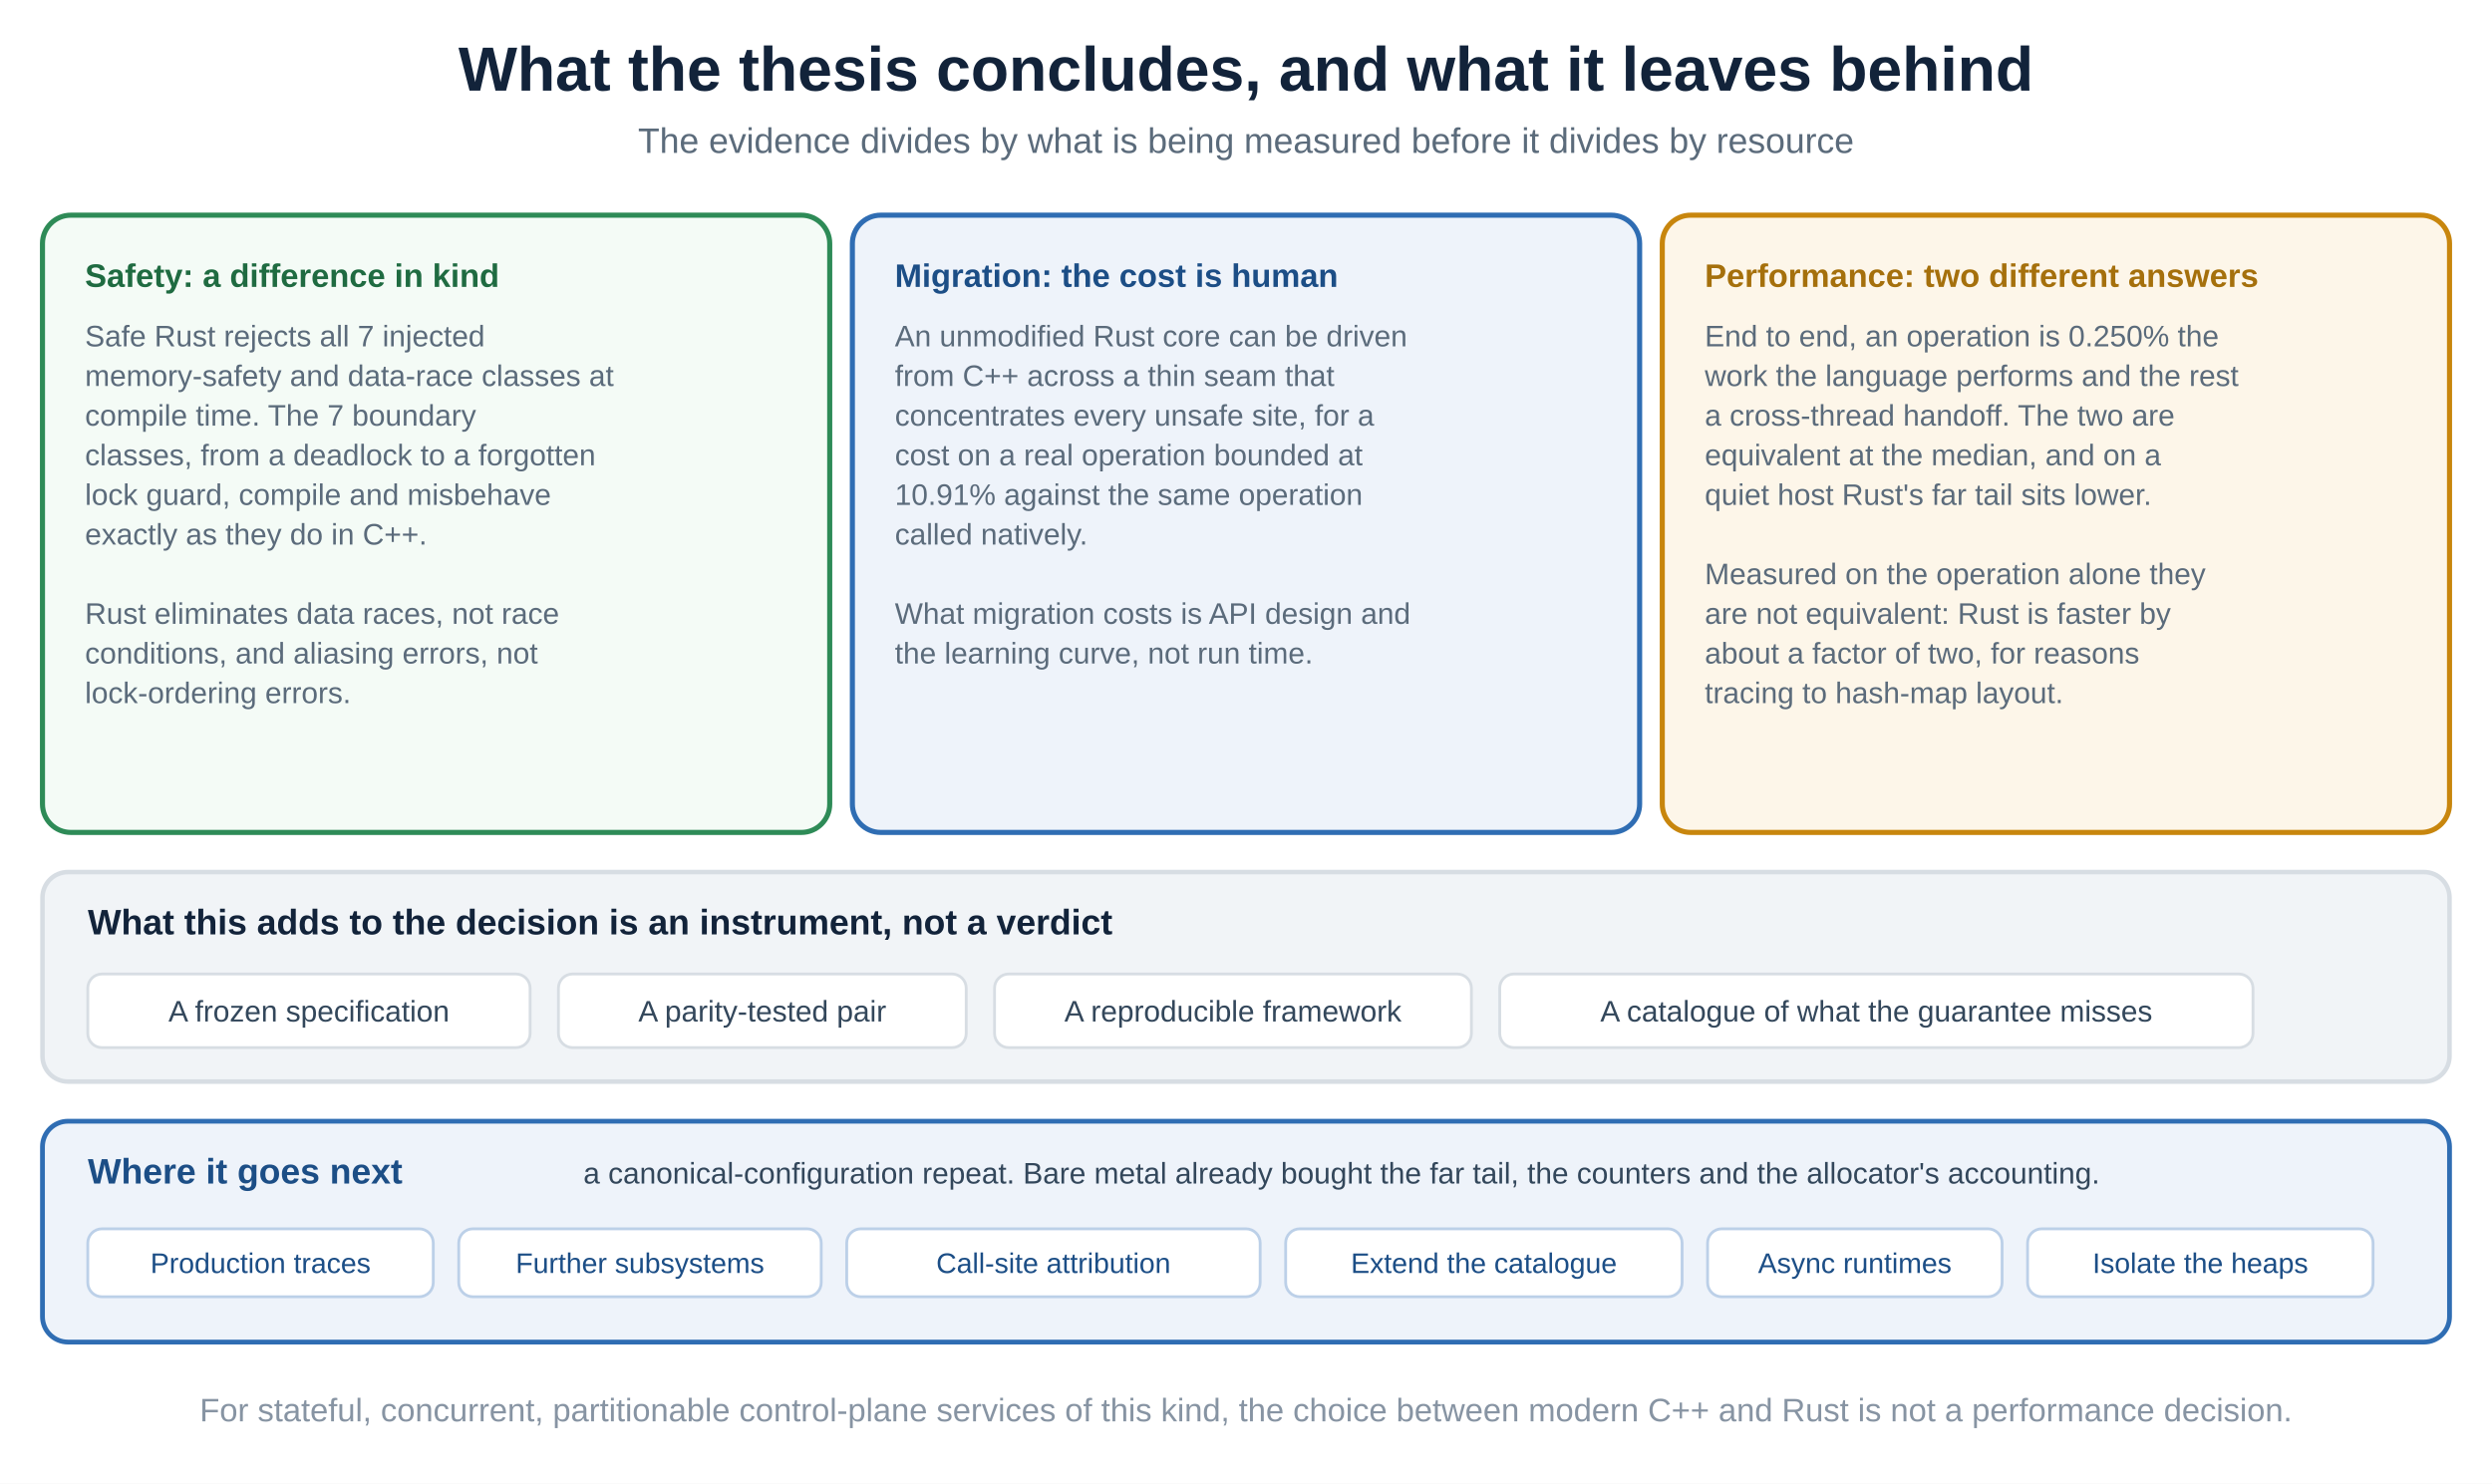
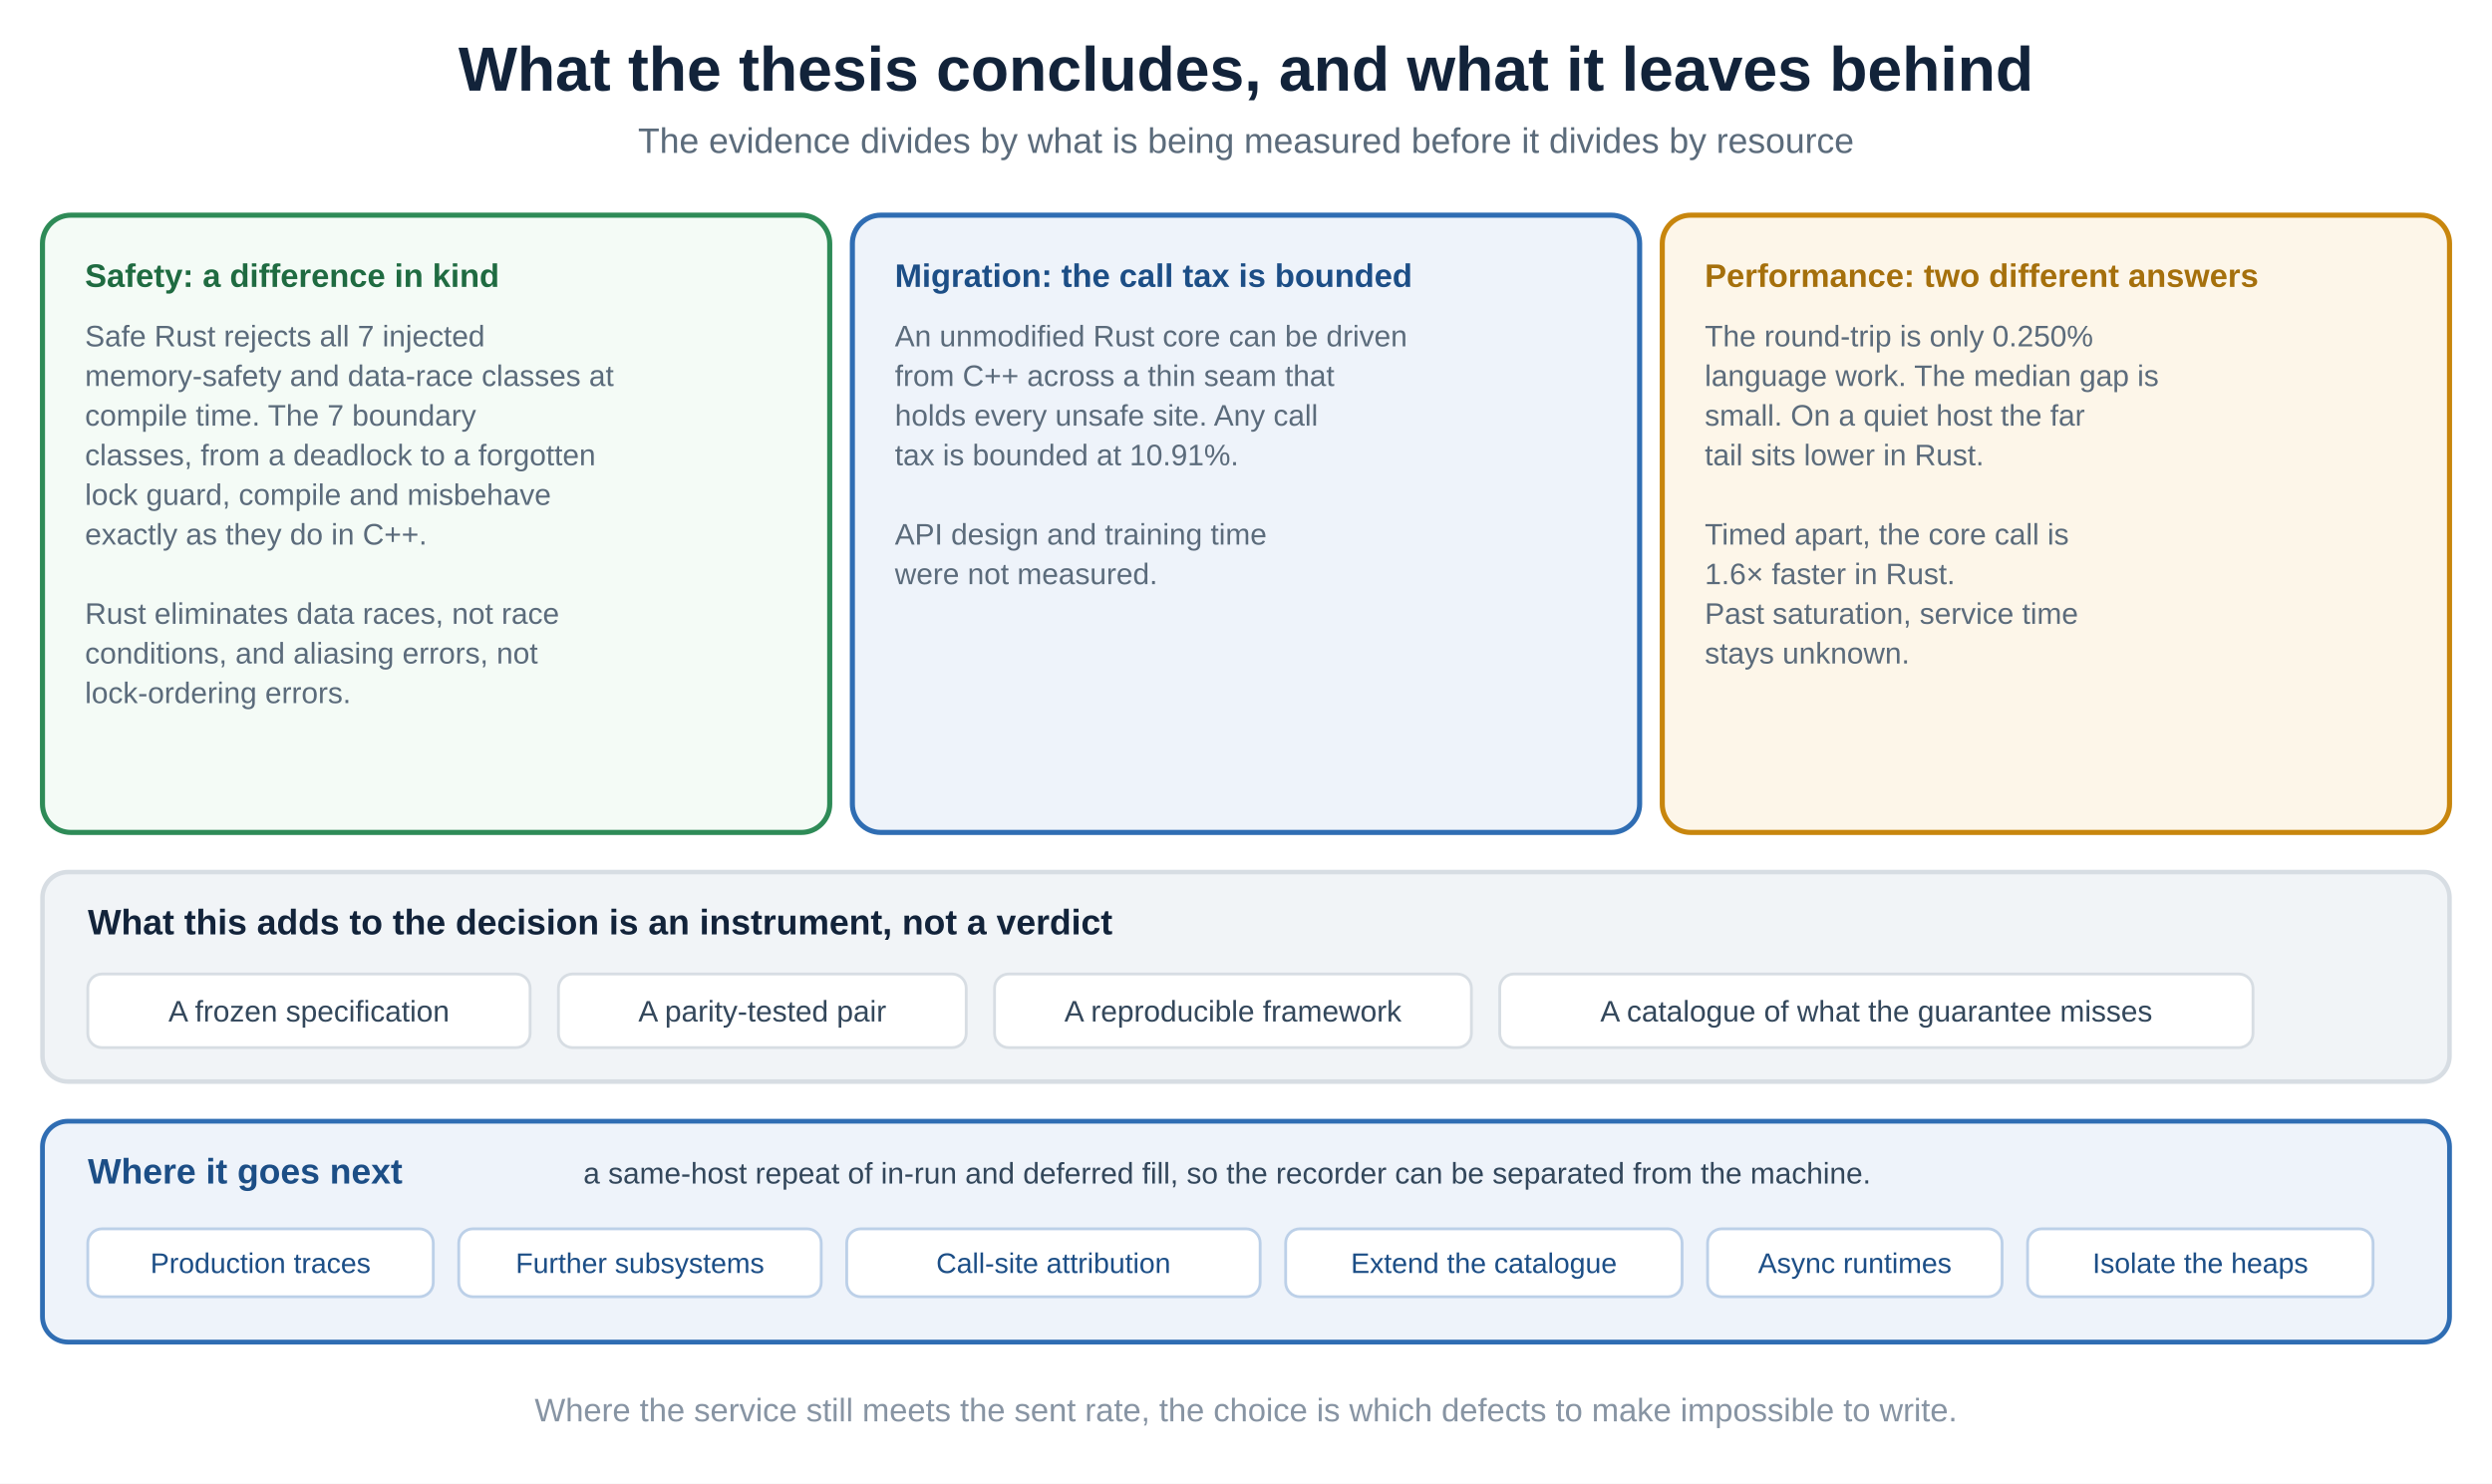
<svg xmlns="http://www.w3.org/2000/svg" viewBox="0 0 880 524" width="880" height="524" font-family="'Segoe UI','Helvetica Neue',Arial,sans-serif">
  <rect x="0" y="0" width="880" height="524" fill="#ffffff" />
  <text x="440.0" y="32" font-size="22" fill="#12233a" text-anchor="middle" font-weight="700">What the thesis concludes, and what it leaves behind</text>
  <text x="440.0" y="54" font-size="12.5" fill="#5b6b7b" text-anchor="middle">The evidence divides by what is being measured before it divides by resource</text>
  <rect x="15" y="76" width="278" height="218" rx="10" fill="#f4fbf6" stroke="#2e8b57" stroke-width="1.8" />
  <text x="30" y="101.325" font-size="11.5" fill="#1f6b41" font-weight="700">Safety: a difference in kind</text>
  <text x="30" y="122.325" font-size="10.5" fill="#5b6b7b">Safe Rust rejects all 7 injected</text>
  <text x="30" y="136.325" font-size="10.5" fill="#5b6b7b">memory-safety and data-race classes at</text>
  <text x="30" y="150.325" font-size="10.5" fill="#5b6b7b">compile time. The 7 boundary</text>
  <text x="30" y="164.325" font-size="10.5" fill="#5b6b7b">classes, from a deadlock to a forgotten</text>
  <text x="30" y="178.325" font-size="10.5" fill="#5b6b7b">lock guard, compile and misbehave</text>
  <text x="30" y="192.325" font-size="10.5" fill="#5b6b7b">exactly as they do in C++.</text>
  <text x="30" y="206.325" font-size="10.5" fill="#5b6b7b" />
  <text x="30" y="220.325" font-size="10.5" fill="#5b6b7b">Rust eliminates data races, not race</text>
  <text x="30" y="234.325" font-size="10.5" fill="#5b6b7b">conditions, and aliasing errors, not</text>
  <text x="30" y="248.325" font-size="10.5" fill="#5b6b7b">lock-ordering errors.</text>
  <rect x="301" y="76" width="278" height="218" rx="10" fill="#eef3fa" stroke="#2f6db3" stroke-width="1.8" />
-   <text x="316" y="101.325" font-size="11.5" fill="#1c4e86" font-weight="700">Migration: the cost is human</text>
+   <text x="316" y="101.325" font-size="11.5" fill="#1c4e86" font-weight="700">Migration: the call tax is bounded</text>
  <text x="316" y="122.325" font-size="10.5" fill="#5b6b7b">An unmodified Rust core can be driven</text>
  <text x="316" y="136.325" font-size="10.5" fill="#5b6b7b">from C++ across a thin seam that</text>
-   <text x="316" y="150.325" font-size="10.5" fill="#5b6b7b">concentrates every unsafe site, for a</text>
-   <text x="316" y="164.325" font-size="10.5" fill="#5b6b7b">cost on a real operation bounded at</text>
-   <text x="316" y="178.325" font-size="10.5" fill="#5b6b7b">10.91% against the same operation</text>
-   <text x="316" y="192.325" font-size="10.5" fill="#5b6b7b">called natively.</text>
-   <text x="316" y="206.325" font-size="10.5" fill="#5b6b7b" />
-   <text x="316" y="220.325" font-size="10.5" fill="#5b6b7b">What migration costs is API design and</text>
-   <text x="316" y="234.325" font-size="10.5" fill="#5b6b7b">the learning curve, not run time.</text>
+   <text x="316" y="150.325" font-size="10.5" fill="#5b6b7b">holds every unsafe site. Any call</text>
+   <text x="316" y="164.325" font-size="10.5" fill="#5b6b7b">tax is bounded at 10.91%.</text>
+   <text x="316" y="178.325" font-size="10.5" fill="#5b6b7b" />
+   <text x="316" y="192.325" font-size="10.5" fill="#5b6b7b">API design and training time</text>
+   <text x="316" y="206.325" font-size="10.5" fill="#5b6b7b">were not measured.</text>
  <rect x="587" y="76" width="278" height="218" rx="10" fill="#fdf6e9" stroke="#c8860d" stroke-width="1.8" />
  <text x="602" y="101.325" font-size="11.5" fill="#a5700c" font-weight="700">Performance: two different answers</text>
-   <text x="602" y="122.325" font-size="10.5" fill="#5b6b7b">End to end, an operation is 0.250% the</text>
-   <text x="602" y="136.325" font-size="10.5" fill="#5b6b7b">work the language performs and the rest</text>
-   <text x="602" y="150.325" font-size="10.5" fill="#5b6b7b">a cross-thread handoff. The two are</text>
-   <text x="602" y="164.325" font-size="10.5" fill="#5b6b7b">equivalent at the median, and on a</text>
-   <text x="602" y="178.325" font-size="10.5" fill="#5b6b7b">quiet host Rust's far tail sits lower.</text>
-   <text x="602" y="192.325" font-size="10.5" fill="#5b6b7b" />
-   <text x="602" y="206.325" font-size="10.5" fill="#5b6b7b">Measured on the operation alone they</text>
-   <text x="602" y="220.325" font-size="10.5" fill="#5b6b7b">are not equivalent: Rust is faster by</text>
-   <text x="602" y="234.325" font-size="10.5" fill="#5b6b7b">about a factor of two, for reasons</text>
-   <text x="602" y="248.325" font-size="10.5" fill="#5b6b7b">tracing to hash-map layout.</text>
+   <text x="602" y="122.325" font-size="10.5" fill="#5b6b7b">The round-trip is only 0.250%</text>
+   <text x="602" y="136.325" font-size="10.5" fill="#5b6b7b">language work. The median gap is</text>
+   <text x="602" y="150.325" font-size="10.5" fill="#5b6b7b">small. On a quiet host the far</text>
+   <text x="602" y="164.325" font-size="10.5" fill="#5b6b7b">tail sits lower in Rust.</text>
+   <text x="602" y="178.325" font-size="10.5" fill="#5b6b7b" />
+   <text x="602" y="192.325" font-size="10.5" fill="#5b6b7b">Timed apart, the core call is</text>
+   <text x="602" y="206.325" font-size="10.5" fill="#5b6b7b">1.6× faster in Rust.</text>
+   <text x="602" y="220.325" font-size="10.5" fill="#5b6b7b">Past saturation, service time</text>
+   <text x="602" y="234.325" font-size="10.5" fill="#5b6b7b">stays unknown.</text>
  <rect x="15" y="308" width="850" height="74" rx="9" fill="#f1f4f7" stroke="#d7dde3" stroke-width="1.6" />
  <text x="31" y="330" font-size="12.5" fill="#12233a" font-weight="700">What this adds to the decision is an instrument, not a verdict</text>
  <rect x="31" y="344" width="156.2" height="26" rx="5" fill="#ffffff" stroke="#d7dde3" stroke-width="1.0" />
  <text x="109.1" y="360.78" font-size="10.5" fill="#33475b" text-anchor="middle">A frozen specification</text>
  <rect x="197.2" y="344" width="144.0" height="26" rx="5" fill="#ffffff" stroke="#d7dde3" stroke-width="1.0" />
  <text x="269.2" y="360.78" font-size="10.5" fill="#33475b" text-anchor="middle">A parity-tested pair</text>
  <rect x="351.2" y="344" width="168.4" height="26" rx="5" fill="#ffffff" stroke="#d7dde3" stroke-width="1.0" />
  <text x="435.4" y="360.78" font-size="10.5" fill="#33475b" text-anchor="middle">A reproducible framework</text>
  <rect x="529.6" y="344" width="266.0" height="26" rx="5" fill="#ffffff" stroke="#d7dde3" stroke-width="1.0" />
  <text x="662.6" y="360.78" font-size="10.5" fill="#33475b" text-anchor="middle">A catalogue of what the guarantee misses</text>
  <rect x="15" y="396" width="850" height="78" rx="9" fill="#eef3fa" stroke="#2f6db3" stroke-width="1.7" />
  <text x="31" y="418" font-size="12.5" fill="#1c4e86" font-weight="700">Where it goes next</text>
-   <text x="206" y="418" font-size="10.5" fill="#33475b">a canonical-configuration repeat. Bare metal already bought the far tail, the counters and the allocator's accounting.</text>
+   <text x="206" y="418" font-size="10.5" fill="#33475b">a same-host repeat of in-run and deferred fill, so the recorder can be separated from the machine.</text>
  <rect x="31" y="434" width="122.0" height="24" rx="5" fill="#ffffff" stroke="#bcd0e8" stroke-width="1.0" />
  <text x="92.0" y="449.6" font-size="10" fill="#1c4e86" text-anchor="middle">Production traces</text>
  <rect x="162.0" y="434" width="128.0" height="24" rx="5" fill="#ffffff" stroke="#bcd0e8" stroke-width="1.0" />
  <text x="226.0" y="449.6" font-size="10" fill="#1c4e86" text-anchor="middle">Further subsystems</text>
  <rect x="299.0" y="434" width="146.0" height="24" rx="5" fill="#ffffff" stroke="#bcd0e8" stroke-width="1.0" />
  <text x="372.0" y="449.6" font-size="10" fill="#1c4e86" text-anchor="middle">Call-site attribution</text>
  <rect x="454.0" y="434" width="140.0" height="24" rx="5" fill="#ffffff" stroke="#bcd0e8" stroke-width="1.0" />
  <text x="524.0" y="449.6" font-size="10" fill="#1c4e86" text-anchor="middle">Extend the catalogue</text>
  <rect x="603.0" y="434" width="104.0" height="24" rx="5" fill="#ffffff" stroke="#bcd0e8" stroke-width="1.0" />
  <text x="655.0" y="449.6" font-size="10" fill="#1c4e86" text-anchor="middle">Async runtimes</text>
  <rect x="716.0" y="434" width="122.0" height="24" rx="5" fill="#ffffff" stroke="#bcd0e8" stroke-width="1.0" />
  <text x="777.0" y="449.6" font-size="10" fill="#1c4e86" text-anchor="middle">Isolate the heaps</text>
-   <text x="440.0" y="502" font-size="11.5" fill="#8794a3" text-anchor="middle">For stateful, concurrent, partitionable control-plane services of this kind, the choice between modern C++ and Rust is not a performance decision.</text>
+   <text x="440.0" y="502" font-size="11.5" fill="#8794a3" text-anchor="middle">Where the service still meets the sent rate, the choice is which defects to make impossible to write.</text>
</svg>
